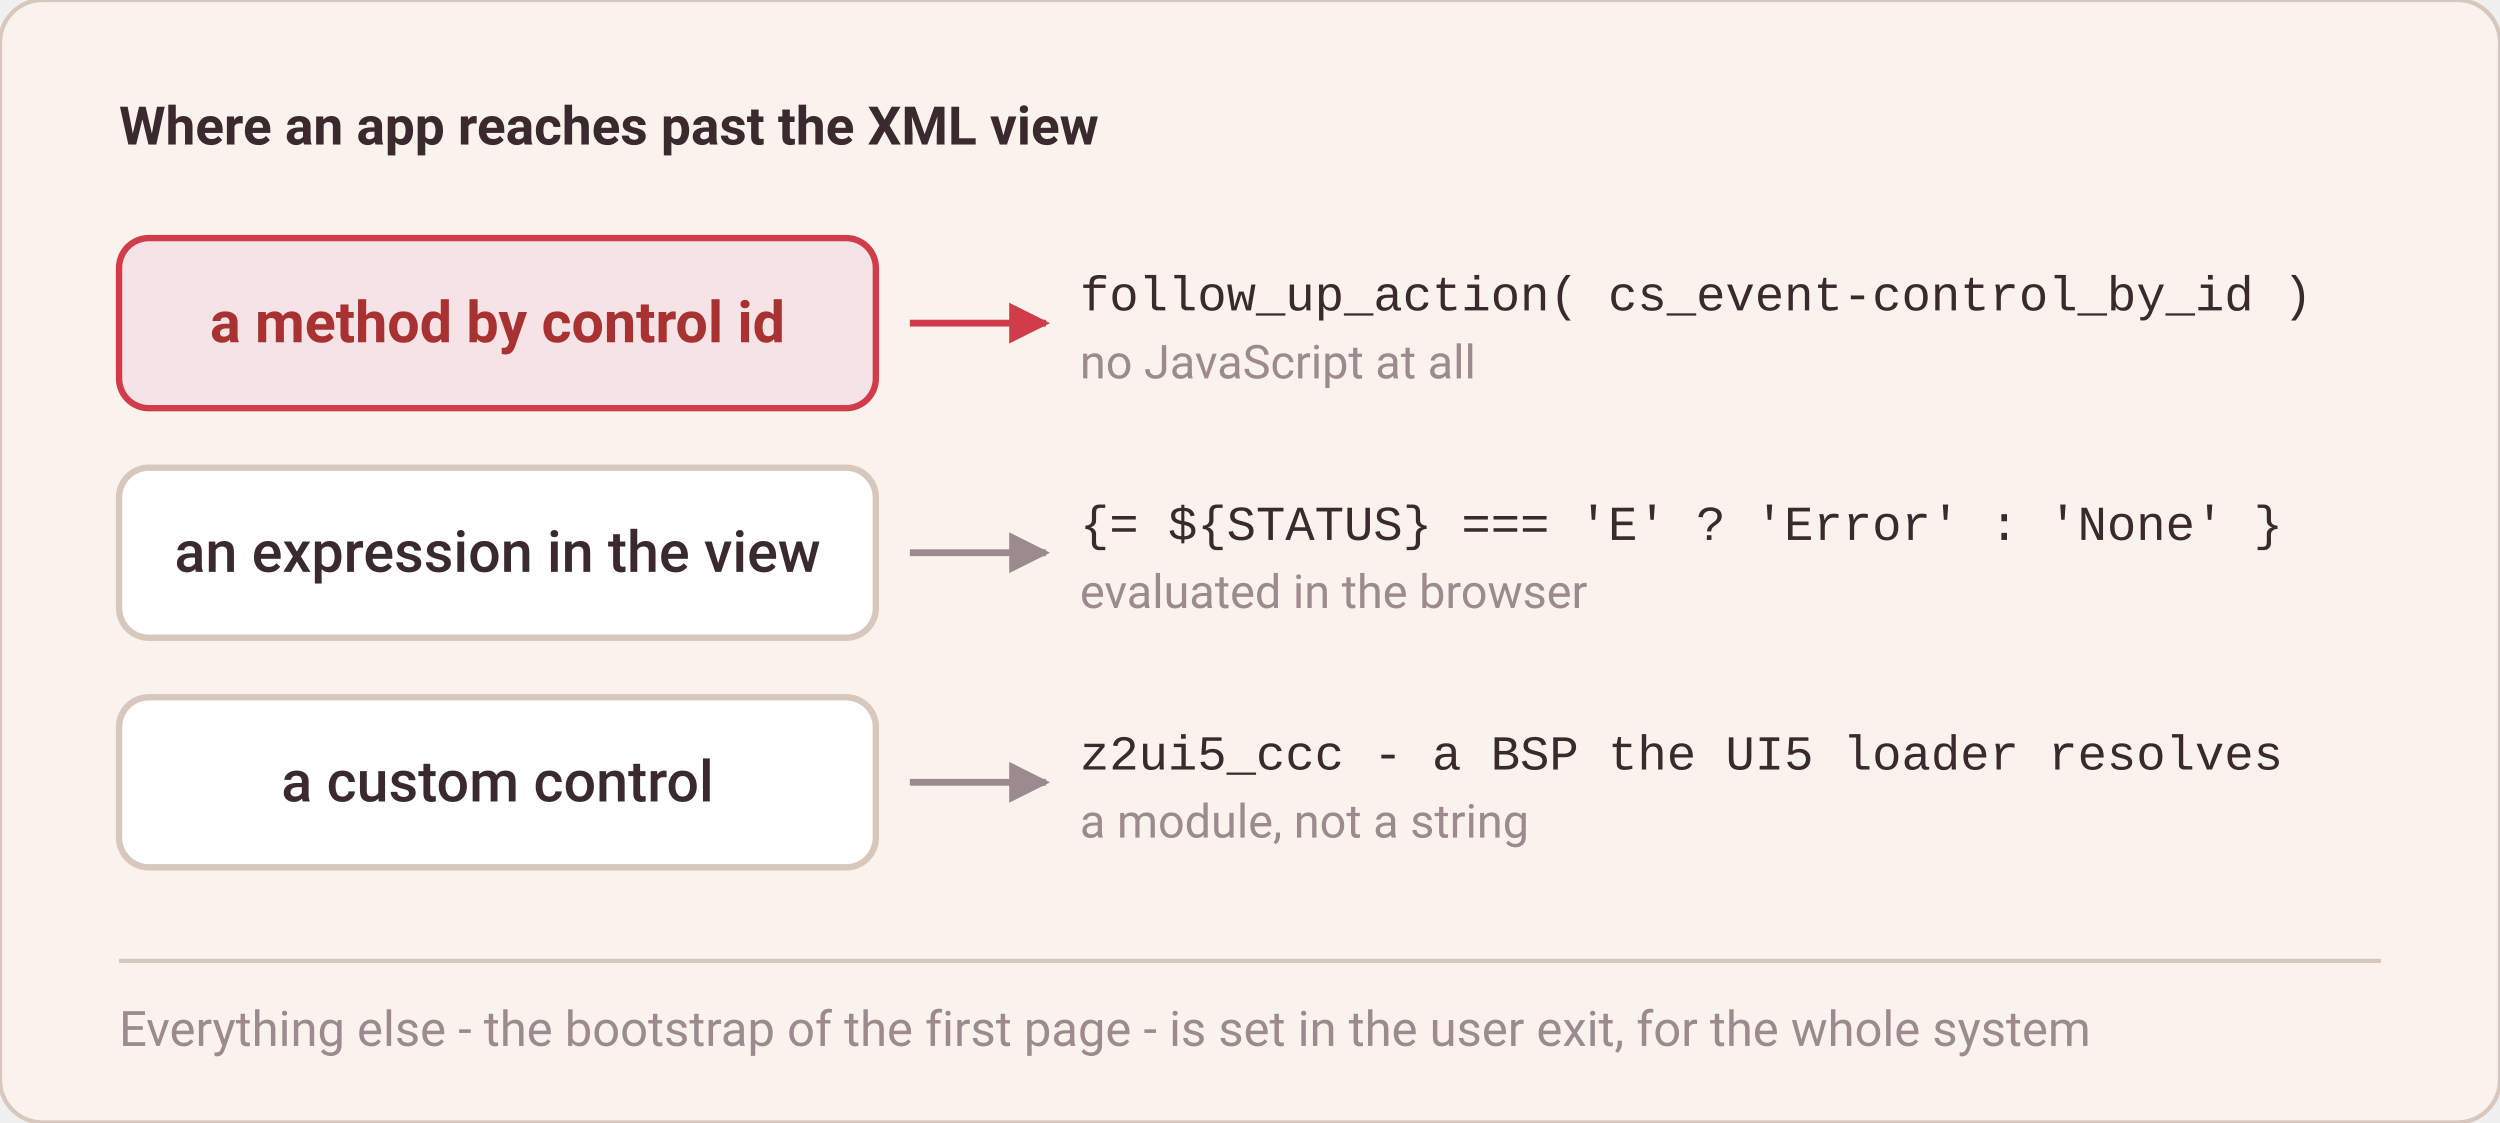
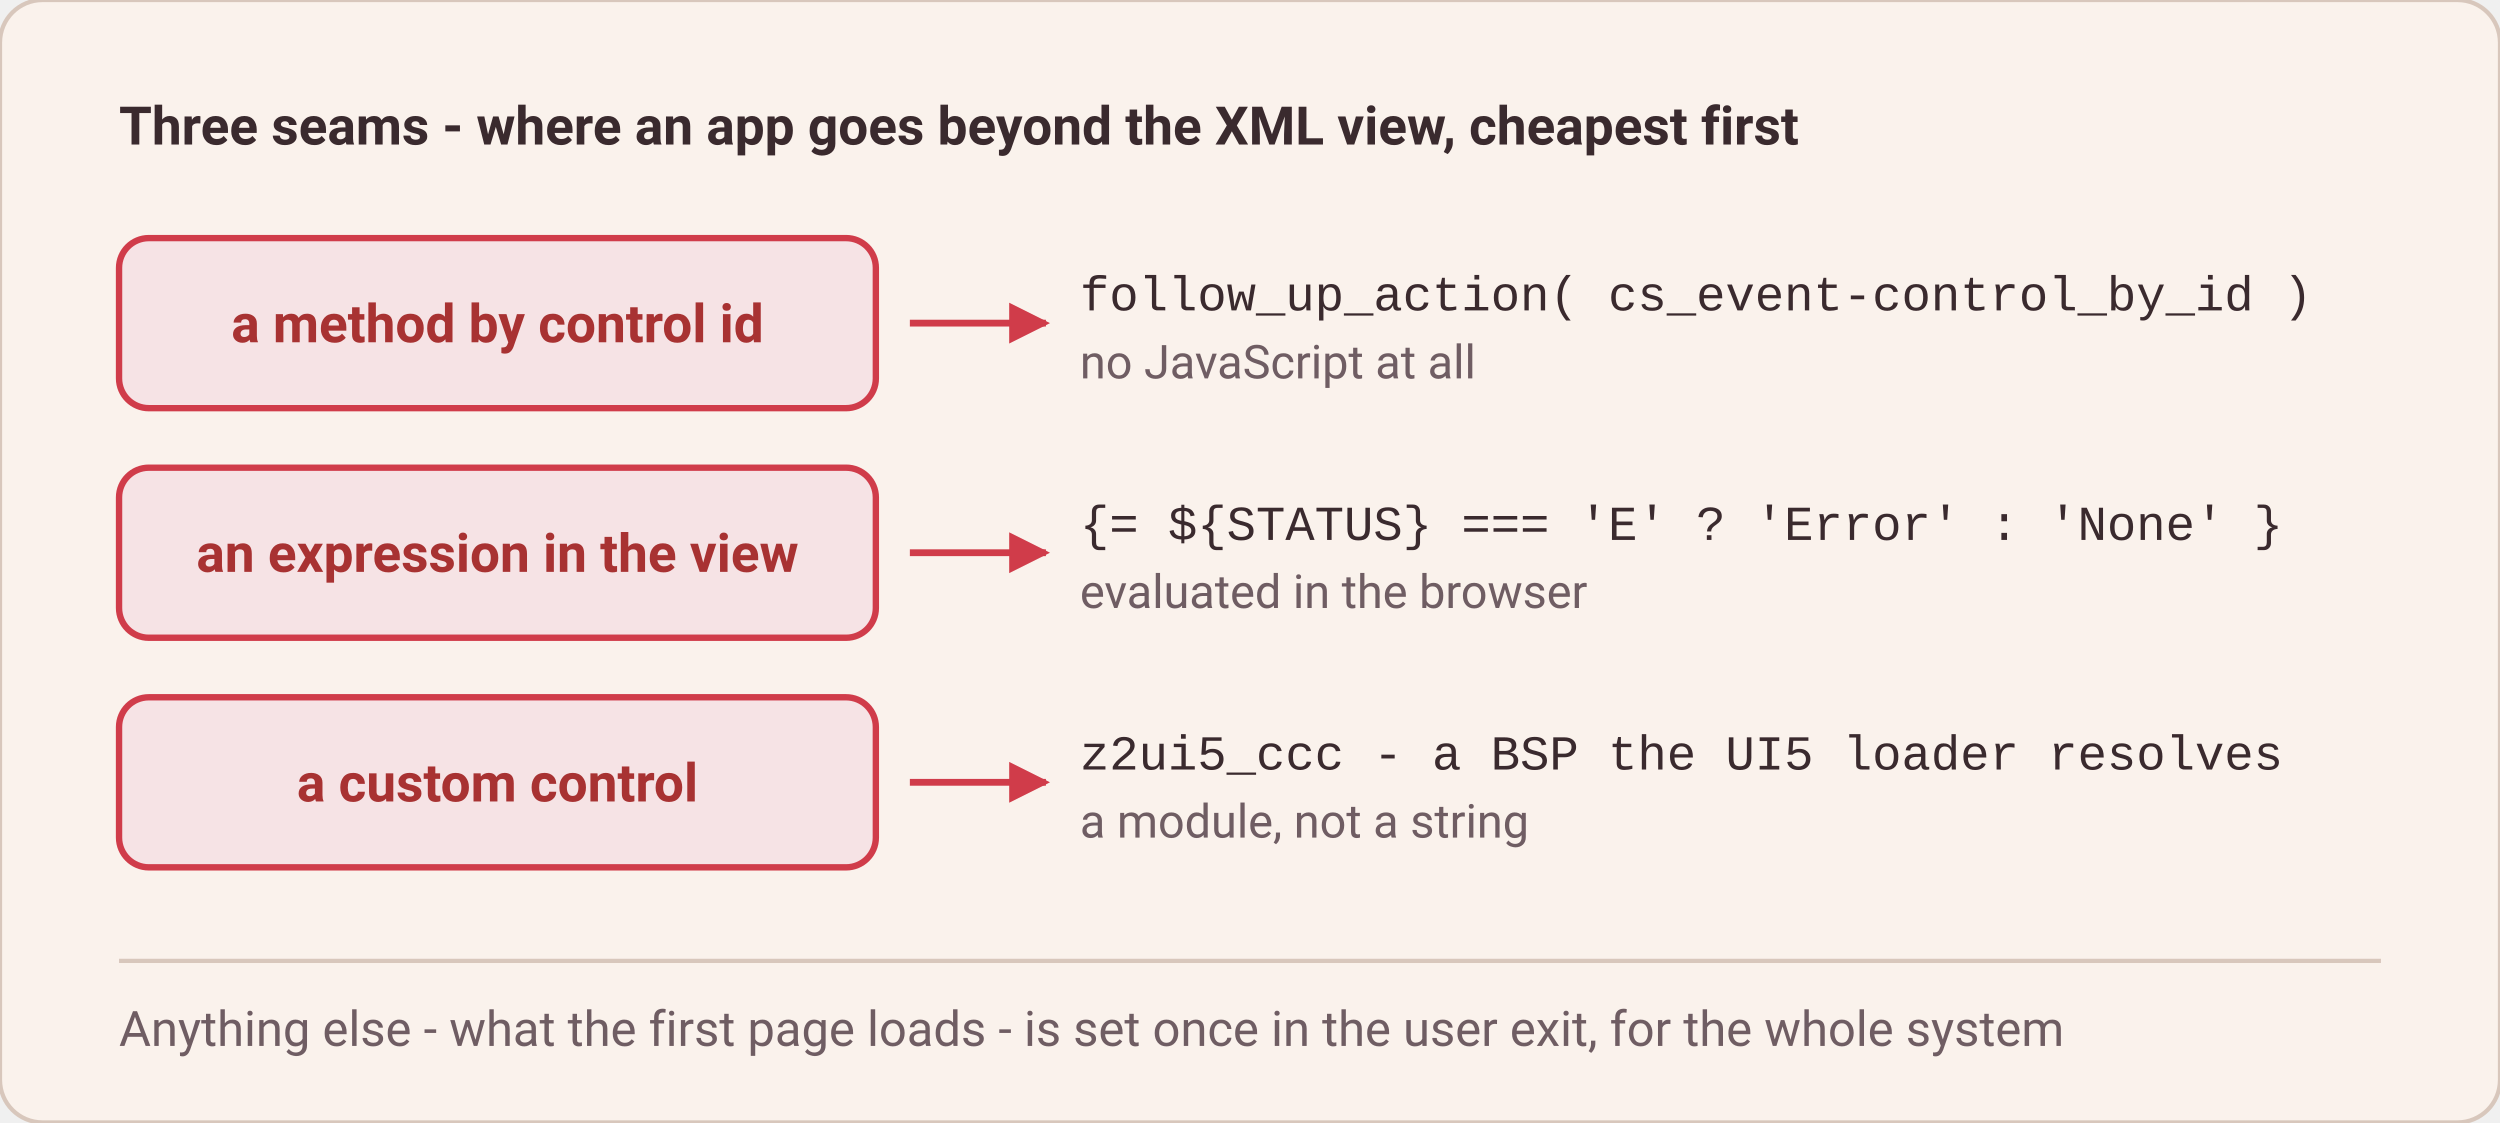
<svg xmlns="http://www.w3.org/2000/svg" viewBox="0 0 588 264" width="588" height="264" role="img">
-   <style data-dark="">@media (prefers-color-scheme:dark){[fill="#FAF2EC"]{fill:#172033}[fill="#FFFFFF"]{fill:#0f1522}[fill="#3A2A2E"]{fill:#f1f4f9}[fill="#9C8A8E"]{fill:#9aa4b5}[fill="#F6E3E5"]{fill:#3a1d22}[fill="#D03C4A"]{fill:#f0606d}[fill="#A83232"]{fill:#ff8a95}[stroke="#D8C7BC"]{stroke:#34405a}[stroke="#9C8A8E"]{stroke:#6b778c}[stroke="#D03C4A"]{stroke:#f0606d}}</style>
+   <style data-dark="">@media (prefers-color-scheme:dark){[fill="#FAF2EC"]{fill:#172033}[fill="#FFFFFF"]{fill:#0f1522}[fill="#3A2A2E"]{fill:#f1f4f9}[fill="#6F5D63"]{fill:#9aa4b5}[fill="#F6E3E5"]{fill:#3a1d22}[fill="#D03C4A"]{fill:#f0606d}[fill="#A83232"]{fill:#ff8a95}[stroke="#D8C7BC"]{stroke:#34405a}[stroke="#9C8A8E"]{stroke:#6b778c}[stroke="#D03C4A"]{stroke:#f0606d}}</style>
  <defs>
    <marker id="am" viewBox="0 0 10 10" refX="9" refY="5" markerWidth="6" markerHeight="6" orient="auto">
-       <path d="M0 0 L10 5 L0 10 z" fill="#9C8A8E" />
+       <path d="M0 0 L10 5 L0 10 z" fill="#6F5D63" />
    </marker>
    <marker id="ar" viewBox="0 0 10 10" refX="9" refY="5" markerWidth="6" markerHeight="6" orient="auto">
      <path d="M0 0 L10 5 L0 10 z" fill="#D03C4A" />
    </marker>
  </defs>
  <rect width="588" height="264" rx="10" fill="#FAF2EC" stroke="#D8C7BC" />
-   <text x="28" y="34" font-family="-apple-system,BlinkMacSystemFont,'Segoe UI',Roboto,'Helvetica Neue',Arial,sans-serif" font-size="12.5" fill="#3A2A2E" font-weight="700" text-anchor="start">Where an app reaches past the XML view</text>
+   <text x="28" y="34" font-family="-apple-system,BlinkMacSystemFont,'Segoe UI',Roboto,'Helvetica Neue',Arial,sans-serif" font-size="12.5" fill="#3A2A2E" font-weight="700" text-anchor="start">Three seams - where an app goes beyond the XML view, cheapest first</text>
  <rect x="28" y="56" width="178" height="40" rx="7" fill="#F6E3E5" stroke="#D03C4A" stroke-width="1.5" />
-   <text x="117.0" y="80.5" font-family="-apple-system,BlinkMacSystemFont,'Segoe UI',Roboto,'Helvetica Neue',Arial,sans-serif" font-size="13.5" font-weight="600" fill="#A83232" text-anchor="middle">a method by control id</text>
+   <text x="117.0" y="80.5" font-family="-apple-system,BlinkMacSystemFont,'Segoe UI',Roboto,'Helvetica Neue',Arial,sans-serif" font-size="12.5" font-weight="600" fill="#A83232" text-anchor="middle">a method by control id</text>
  <line x1="214" y1="76" x2="246" y2="76" stroke="#D03C4A" stroke-width="1.6" marker-end="url(#ar)" />
  <text x="254" y="73" font-family="ui-monospace,SFMono-Regular,Menlo,Consolas,'Liberation Mono',monospace" font-size="11.5" fill="#3A2A2E" font-weight="400" text-anchor="start">follow_up_action( cs_event-control_by_id )</text>
-   <text x="254" y="89" font-family="-apple-system,BlinkMacSystemFont,'Segoe UI',Roboto,'Helvetica Neue',Arial,sans-serif" font-size="11" fill="#9C8A8E" font-weight="400" text-anchor="start">no JavaScript at all</text>
-   <rect x="28" y="110" width="178" height="40" rx="7" fill="#FFFFFF" stroke="#D8C7BC" stroke-width="1.5" />
-   <text x="117.0" y="134.5" font-family="-apple-system,BlinkMacSystemFont,'Segoe UI',Roboto,'Helvetica Neue',Arial,sans-serif" font-size="13.5" font-weight="500" fill="#3A2A2E" text-anchor="middle">an expression in the view</text>
-   <line x1="214" y1="130" x2="246" y2="130" stroke="#9C8A8E" stroke-width="1.6" marker-end="url(#am)" />
+   <text x="254" y="89" font-family="-apple-system,BlinkMacSystemFont,'Segoe UI',Roboto,'Helvetica Neue',Arial,sans-serif" font-size="11" fill="#6F5D63" font-weight="400" text-anchor="start">no JavaScript at all</text>
+   <rect x="28" y="110" width="178" height="40" rx="7" fill="#F6E3E5" stroke="#D03C4A" stroke-width="1.5" />
+   <text x="117.0" y="134.5" font-family="-apple-system,BlinkMacSystemFont,'Segoe UI',Roboto,'Helvetica Neue',Arial,sans-serif" font-size="12.5" font-weight="600" fill="#A83232" text-anchor="middle">an expression in the view</text>
+   <line x1="214" y1="130" x2="246" y2="130" stroke="#D03C4A" stroke-width="1.6" marker-end="url(#ar)" />
  <text x="254" y="127" font-family="ui-monospace,SFMono-Regular,Menlo,Consolas,'Liberation Mono',monospace" font-size="11.5" fill="#3A2A2E" font-weight="400" text-anchor="start">{= ${STATUS} === 'E' ? 'Error' : 'None' }</text>
-   <text x="254" y="143" font-family="-apple-system,BlinkMacSystemFont,'Segoe UI',Roboto,'Helvetica Neue',Arial,sans-serif" font-size="11" fill="#9C8A8E" font-weight="400" text-anchor="start">evaluated in the browser</text>
-   <rect x="28" y="164" width="178" height="40" rx="7" fill="#FFFFFF" stroke="#D8C7BC" stroke-width="1.5" />
-   <text x="117.0" y="188.5" font-family="-apple-system,BlinkMacSystemFont,'Segoe UI',Roboto,'Helvetica Neue',Arial,sans-serif" font-size="13.5" font-weight="500" fill="#3A2A2E" text-anchor="middle">a custom control</text>
-   <line x1="214" y1="184" x2="246" y2="184" stroke="#9C8A8E" stroke-width="1.6" marker-end="url(#am)" />
+   <text x="254" y="143" font-family="-apple-system,BlinkMacSystemFont,'Segoe UI',Roboto,'Helvetica Neue',Arial,sans-serif" font-size="11" fill="#6F5D63" font-weight="400" text-anchor="start">evaluated in the browser</text>
+   <rect x="28" y="164" width="178" height="40" rx="7" fill="#F6E3E5" stroke="#D03C4A" stroke-width="1.5" />
+   <text x="117.0" y="188.5" font-family="-apple-system,BlinkMacSystemFont,'Segoe UI',Roboto,'Helvetica Neue',Arial,sans-serif" font-size="12.5" font-weight="600" fill="#A83232" text-anchor="middle">a custom control</text>
+   <line x1="214" y1="184" x2="246" y2="184" stroke="#D03C4A" stroke-width="1.6" marker-end="url(#ar)" />
  <text x="254" y="181" font-family="ui-monospace,SFMono-Regular,Menlo,Consolas,'Liberation Mono',monospace" font-size="11.5" fill="#3A2A2E" font-weight="400" text-anchor="start">z2ui5_ccc - a BSP the UI5 loader resolves</text>
-   <text x="254" y="197" font-family="-apple-system,BlinkMacSystemFont,'Segoe UI',Roboto,'Helvetica Neue',Arial,sans-serif" font-size="11" fill="#9C8A8E" font-weight="400" text-anchor="start">a module, not a string</text>
+   <text x="254" y="197" font-family="-apple-system,BlinkMacSystemFont,'Segoe UI',Roboto,'Helvetica Neue',Arial,sans-serif" font-size="11" fill="#6F5D63" font-weight="400" text-anchor="start">a module, not a string</text>
  <line x1="28" y1="226" x2="560" y2="226" stroke="#D8C7BC" />
-   <text x="28" y="246" font-family="-apple-system,BlinkMacSystemFont,'Segoe UI',Roboto,'Helvetica Neue',Arial,sans-serif" font-size="11.5" fill="#9C8A8E" font-weight="400" text-anchor="start">Everything else - the bootstrap of the first page - is set in the user exit, for the whole system</text>
+   <text x="28" y="246" font-family="-apple-system,BlinkMacSystemFont,'Segoe UI',Roboto,'Helvetica Neue',Arial,sans-serif" font-size="11.5" fill="#6F5D63" font-weight="400" text-anchor="start">Anything else - what the first page loads - is set once in the user exit, for the whole system</text>
</svg>
